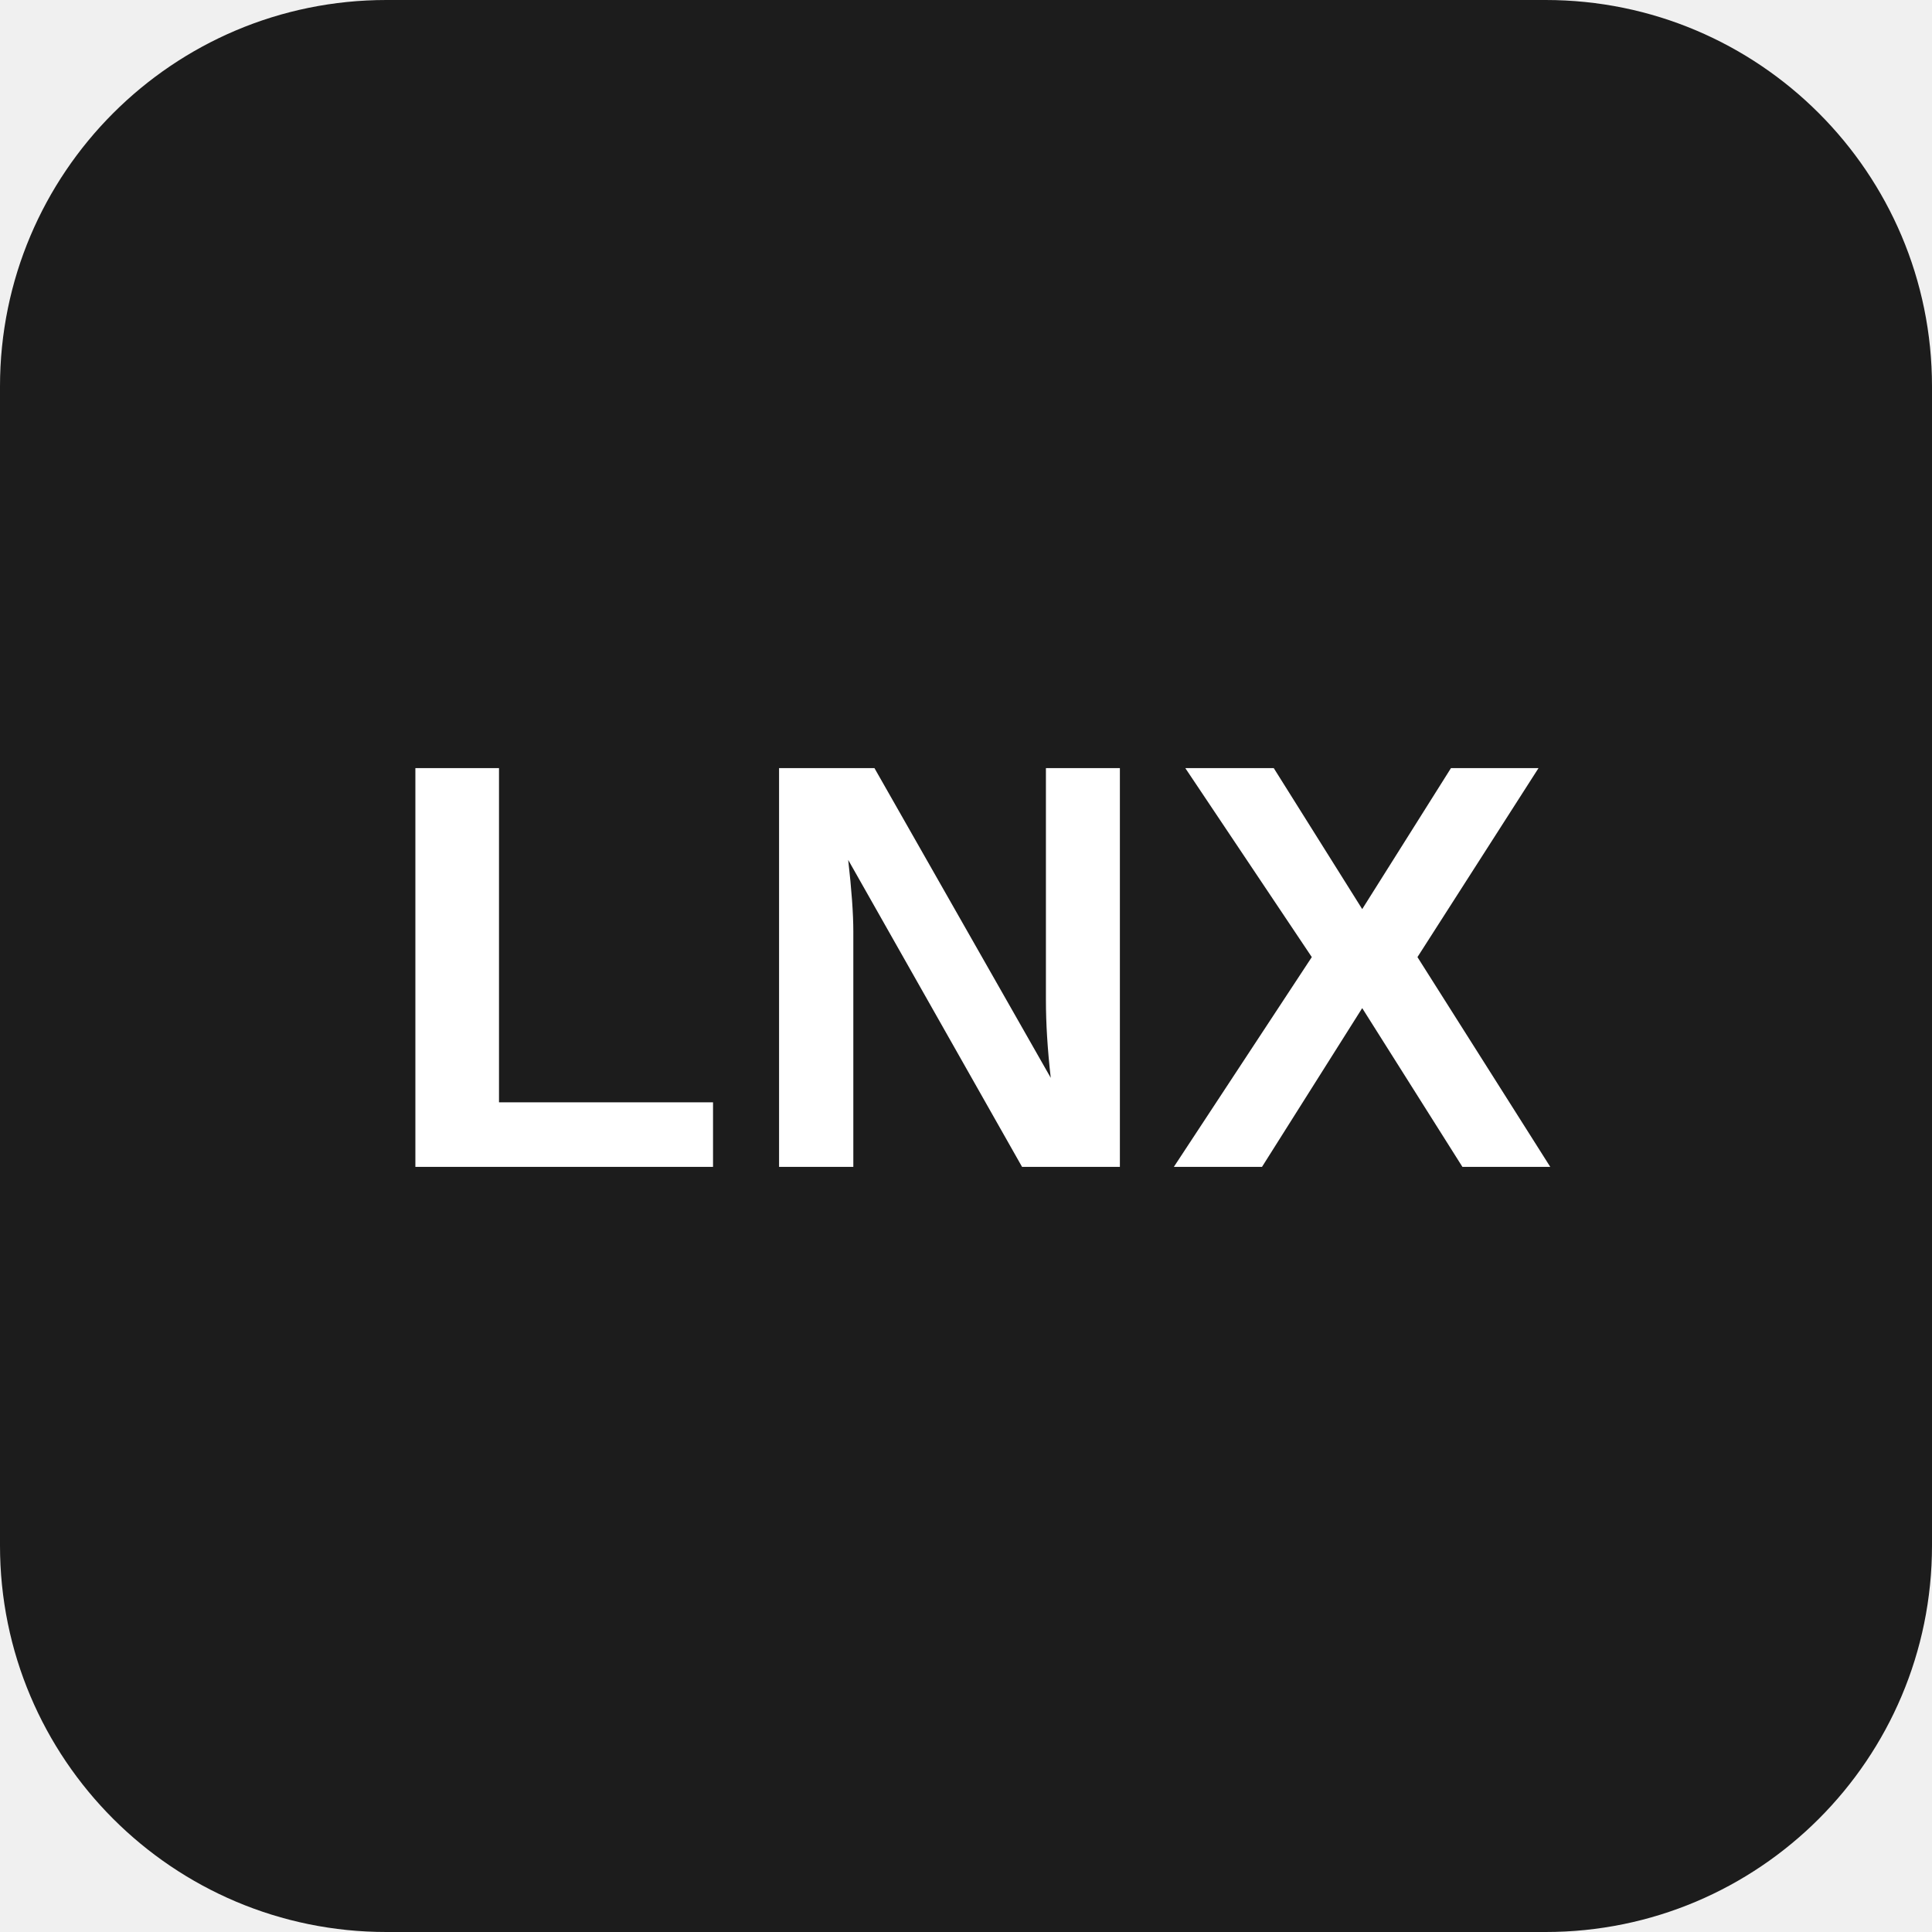
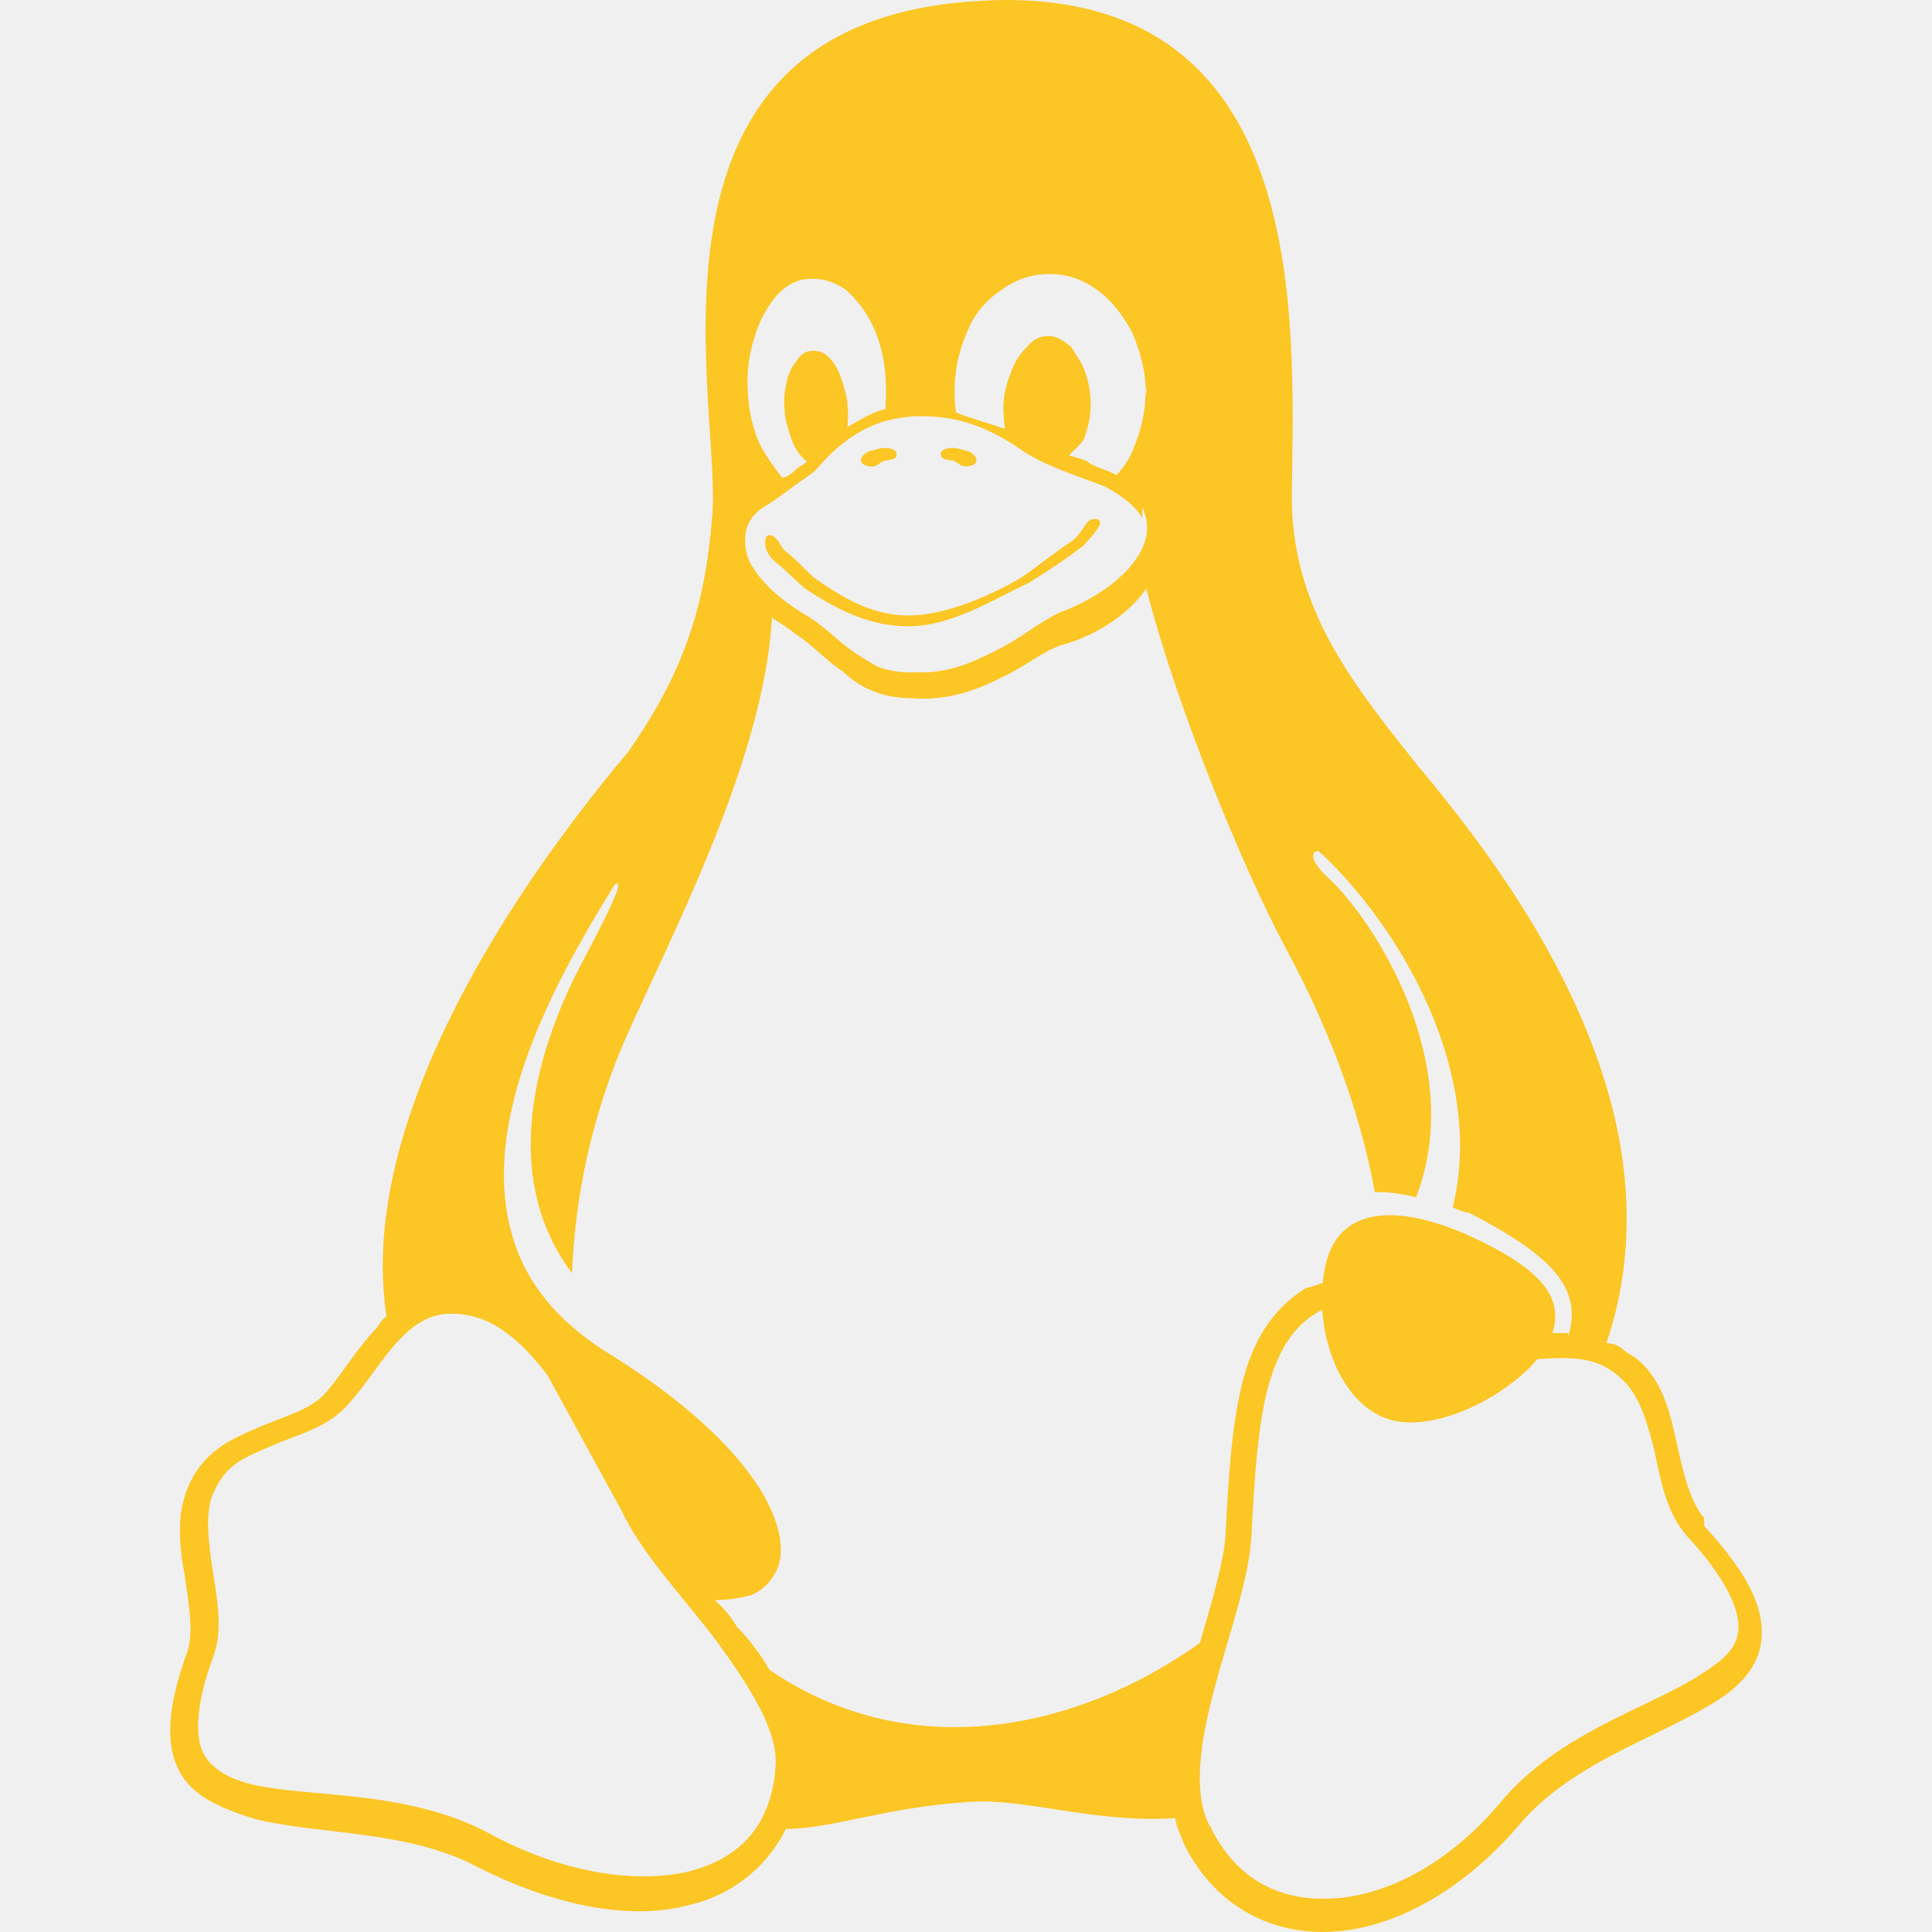
- <svg xmlns="http://www.w3.org/2000/svg" viewBox="0 0 100 100">
-   <rect width="100" height="100" rx="20" fill="#1c1c1c" />
-   <text x="50" y="50" text-anchor="middle" dominant-baseline="central" font-family="Arial, Helvetica, sans-serif" font-weight="800" font-size="30" letter-spacing="0.5" fill="#ffffff">LNX</text>
+ <svg xmlns="http://www.w3.org/2000/svg" fill="#FCC624" role="img" viewBox="0 0 24 24">
+   <path d="M12.504 0c-.155 0-.315.008-.48.021-4.226.333-3.105 4.807-3.17 6.298-.076 1.092-.3 1.953-1.05 3.02-.885 1.051-2.127 2.75-2.716 4.521-.278.832-.41 1.684-.287 2.489a.424.424 0 00-.11.135c-.26.268-.45.6-.663.839-.199.199-.485.267-.797.4-.313.136-.658.269-.864.68-.09.189-.136.394-.132.602 0 .199.027.4.055.536.058.399.116.728.04.97-.249.68-.28 1.145-.106 1.484.174.334.535.47.94.601.81.2 1.91.135 2.774.6.926.466 1.866.67 2.616.47.526-.116.97-.464 1.208-.946.587-.003 1.23-.269 2.26-.334.699-.058 1.574.267 2.577.2.025.134.063.198.114.333l.003.003c.391.778 1.113 1.132 1.884 1.071.771-.06 1.592-.536 2.257-1.306.631-.765 1.683-1.084 2.378-1.503.348-.199.629-.469.649-.853.023-.4-.2-.811-.714-1.376v-.097l-.003-.003c-.17-.2-.25-.535-.338-.926-.085-.401-.182-.786-.492-1.046h-.003c-.059-.054-.123-.067-.188-.135a.357.357 0 00-.19-.064c.431-1.278.264-2.55-.173-3.694-.533-1.41-1.465-2.638-2.175-3.483-.796-1.005-1.576-1.957-1.56-3.368.026-2.152.236-6.133-3.544-6.139zm.529 3.405h.013c.213 0 .396.062.584.198.19.135.33.332.438.533.105.259.158.459.166.724 0-.02.006-.04.006-.06v.105a.086.086 0 01-.004-.021l-.004-.024a1.807 1.807 0 01-.15.706.953.953 0 01-.213.335.71.71 0 00-.088-.042c-.104-.045-.198-.064-.284-.133a1.312 1.312 0 00-.22-.066c.05-.06.146-.133.183-.198.053-.128.082-.264.088-.402v-.02a1.21 1.21 0 00-.061-.4c-.045-.134-.101-.2-.183-.333-.084-.066-.167-.132-.267-.132h-.016c-.093 0-.176.03-.262.132a.8.8 0 00-.205.334 1.18 1.18 0 00-.09.4v.019c.002.089.008.179.02.267-.193-.067-.438-.135-.607-.202a1.635 1.635 0 01-.018-.2v-.02a1.772 1.772 0 01.15-.768c.082-.22.232-.406.43-.533a.985.985 0 01.594-.2zm-2.962.059h.036c.142 0 .27.048.399.135.146.129.264.288.344.465.09.199.14.4.153.667v.004c.007.134.006.2-.002.266v.08c-.03.007-.056.018-.083.024-.152.055-.274.135-.393.2.012-.09.013-.18.003-.267v-.015c-.012-.133-.04-.2-.082-.333a.613.613 0 00-.166-.267.248.248 0 00-.183-.064h-.021c-.071.006-.13.04-.186.132a.552.552 0 00-.12.27.944.944 0 00-.023.33v.015c.012.135.037.2.08.334.046.134.098.2.166.268.01.009.02.018.034.024-.07.057-.117.07-.176.136a.304.304 0 01-.131.068 2.62 2.62 0 01-.275-.402 1.772 1.772 0 01-.155-.667 1.759 1.759 0 01.08-.668 1.43 1.43 0 01.283-.535c.128-.133.26-.2.418-.2zm1.37 1.706c.332 0 .733.065 1.216.399.293.2.523.269 1.052.468h.003c.255.136.405.266.478.399v-.131a.571.571 0 01.016.47c-.123.31-.516.643-1.063.842v.002c-.268.135-.501.333-.775.465-.276.135-.588.292-1.012.267a1.139 1.139 0 01-.448-.067 3.566 3.566 0 01-.322-.198c-.195-.135-.363-.332-.612-.465v-.005h-.005c-.4-.246-.616-.512-.686-.71-.07-.268-.005-.47.193-.6.224-.135.38-.271.483-.336.104-.074.143-.102.176-.131h.002v-.003c.169-.202.436-.47.839-.601.139-.036.294-.065.466-.065zm2.8 2.142c.358 1.417 1.196 3.475 1.735 4.473.286.534.855 1.659 1.102 3.024.156-.005.33.018.513.064.646-1.671-.546-3.467-1.089-3.966-.22-.2-.232-.335-.123-.335.59.534 1.365 1.572 1.646 2.757.13.535.16 1.104.021 1.67.067.028.135.06.205.067 1.032.534 1.413.938 1.23 1.537v-.043c-.06-.003-.12 0-.18 0h-.016c.151-.467-.182-.825-1.065-1.224-.915-.4-1.646-.336-1.77.465-.008.043-.013.066-.018.135-.068.023-.139.053-.209.064-.43.268-.662.669-.793 1.187-.13.533-.17 1.156-.205 1.869v.003c-.02.334-.17.838-.319 1.35-1.5 1.072-3.58 1.538-5.348.334a2.645 2.645 0 00-.402-.533 1.45 1.45 0 00-.275-.333c.182 0 .338-.03.465-.067a.615.615 0 00.314-.334c.108-.267 0-.697-.345-1.163-.345-.467-.931-.995-1.788-1.521-.63-.4-.986-.87-1.15-1.396-.165-.534-.143-1.085-.015-1.645.245-1.07.873-2.11 1.274-2.763.107-.065.037.135-.408.974-.396.751-1.14 2.497-.122 3.854a8.123 8.123 0 01.647-2.876c.564-1.278 1.743-3.504 1.836-5.268.048.036.217.135.289.202.218.133.38.333.59.465.21.201.477.335.876.335.039.003.075.006.11.006.412 0 .73-.134.997-.268.29-.134.52-.334.74-.4h.005c.467-.135.835-.402 1.044-.7zm2.185 8.958c.037.6.343 1.245.882 1.377.588.134 1.434-.333 1.791-.765l.211-.01c.315-.007.577.01.847.268l.003.003c.208.199.305.53.391.876.085.4.154.78.409 1.066.486.527.645.906.636 1.14l.003-.007v.018l-.003-.012c-.015.262-.185.396-.498.595-.63.401-1.746.712-2.457 1.57-.618.737-1.37 1.14-2.036 1.191-.664.053-1.237-.2-1.574-.898l-.005-.003c-.21-.4-.12-1.025.056-1.69.176-.668.428-1.344.463-1.897.037-.714.076-1.335.195-1.814.12-.465.308-.797.641-.984l.045-.022zm-10.814.049h.01c.053 0 .105.005.157.014.376.055.706.333 1.023.752l.91 1.664.003.003c.243.533.754 1.064 1.189 1.637.434.598.77 1.131.729 1.57v.006c-.057.744-.48 1.148-1.125 1.294-.645.135-1.52.002-2.395-.464-.968-.536-2.118-.469-2.857-.602-.369-.066-.61-.2-.723-.4-.11-.2-.113-.602.123-1.23v-.004l.002-.003c.117-.334.03-.752-.027-1.118-.055-.401-.083-.71.043-.94.16-.334.396-.4.69-.533.294-.135.64-.202.915-.47h.002v-.002c.256-.268.445-.601.668-.838.19-.201.38-.336.663-.336zm7.159-9.074c-.435.201-.945.535-1.488.535-.542 0-.97-.267-1.28-.466-.154-.134-.28-.268-.373-.335-.164-.134-.144-.333-.074-.333.109.016.129.134.199.2.096.066.215.2.36.333.292.2.68.467 1.167.467.485 0 1.053-.267 1.398-.466.195-.135.445-.334.648-.467.156-.136.149-.267.279-.267.128.016.034.134-.147.332a8.097 8.097 0 01-.69.468zm-1.082-1.583V5.64c-.006-.02.013-.042.029-.05.074-.043.18-.027.26.004.063 0 .16.067.15.135-.006.049-.085.066-.135.066-.055 0-.092-.043-.141-.068-.052-.018-.146-.008-.163-.065zm-.551 0c-.02.058-.113.049-.166.066-.047.025-.086.068-.14.068-.05 0-.13-.02-.136-.068-.01-.066.088-.133.15-.133.08-.031.184-.047.259-.005.019.009.036.03.03.05v.02h.003z" />
</svg>
